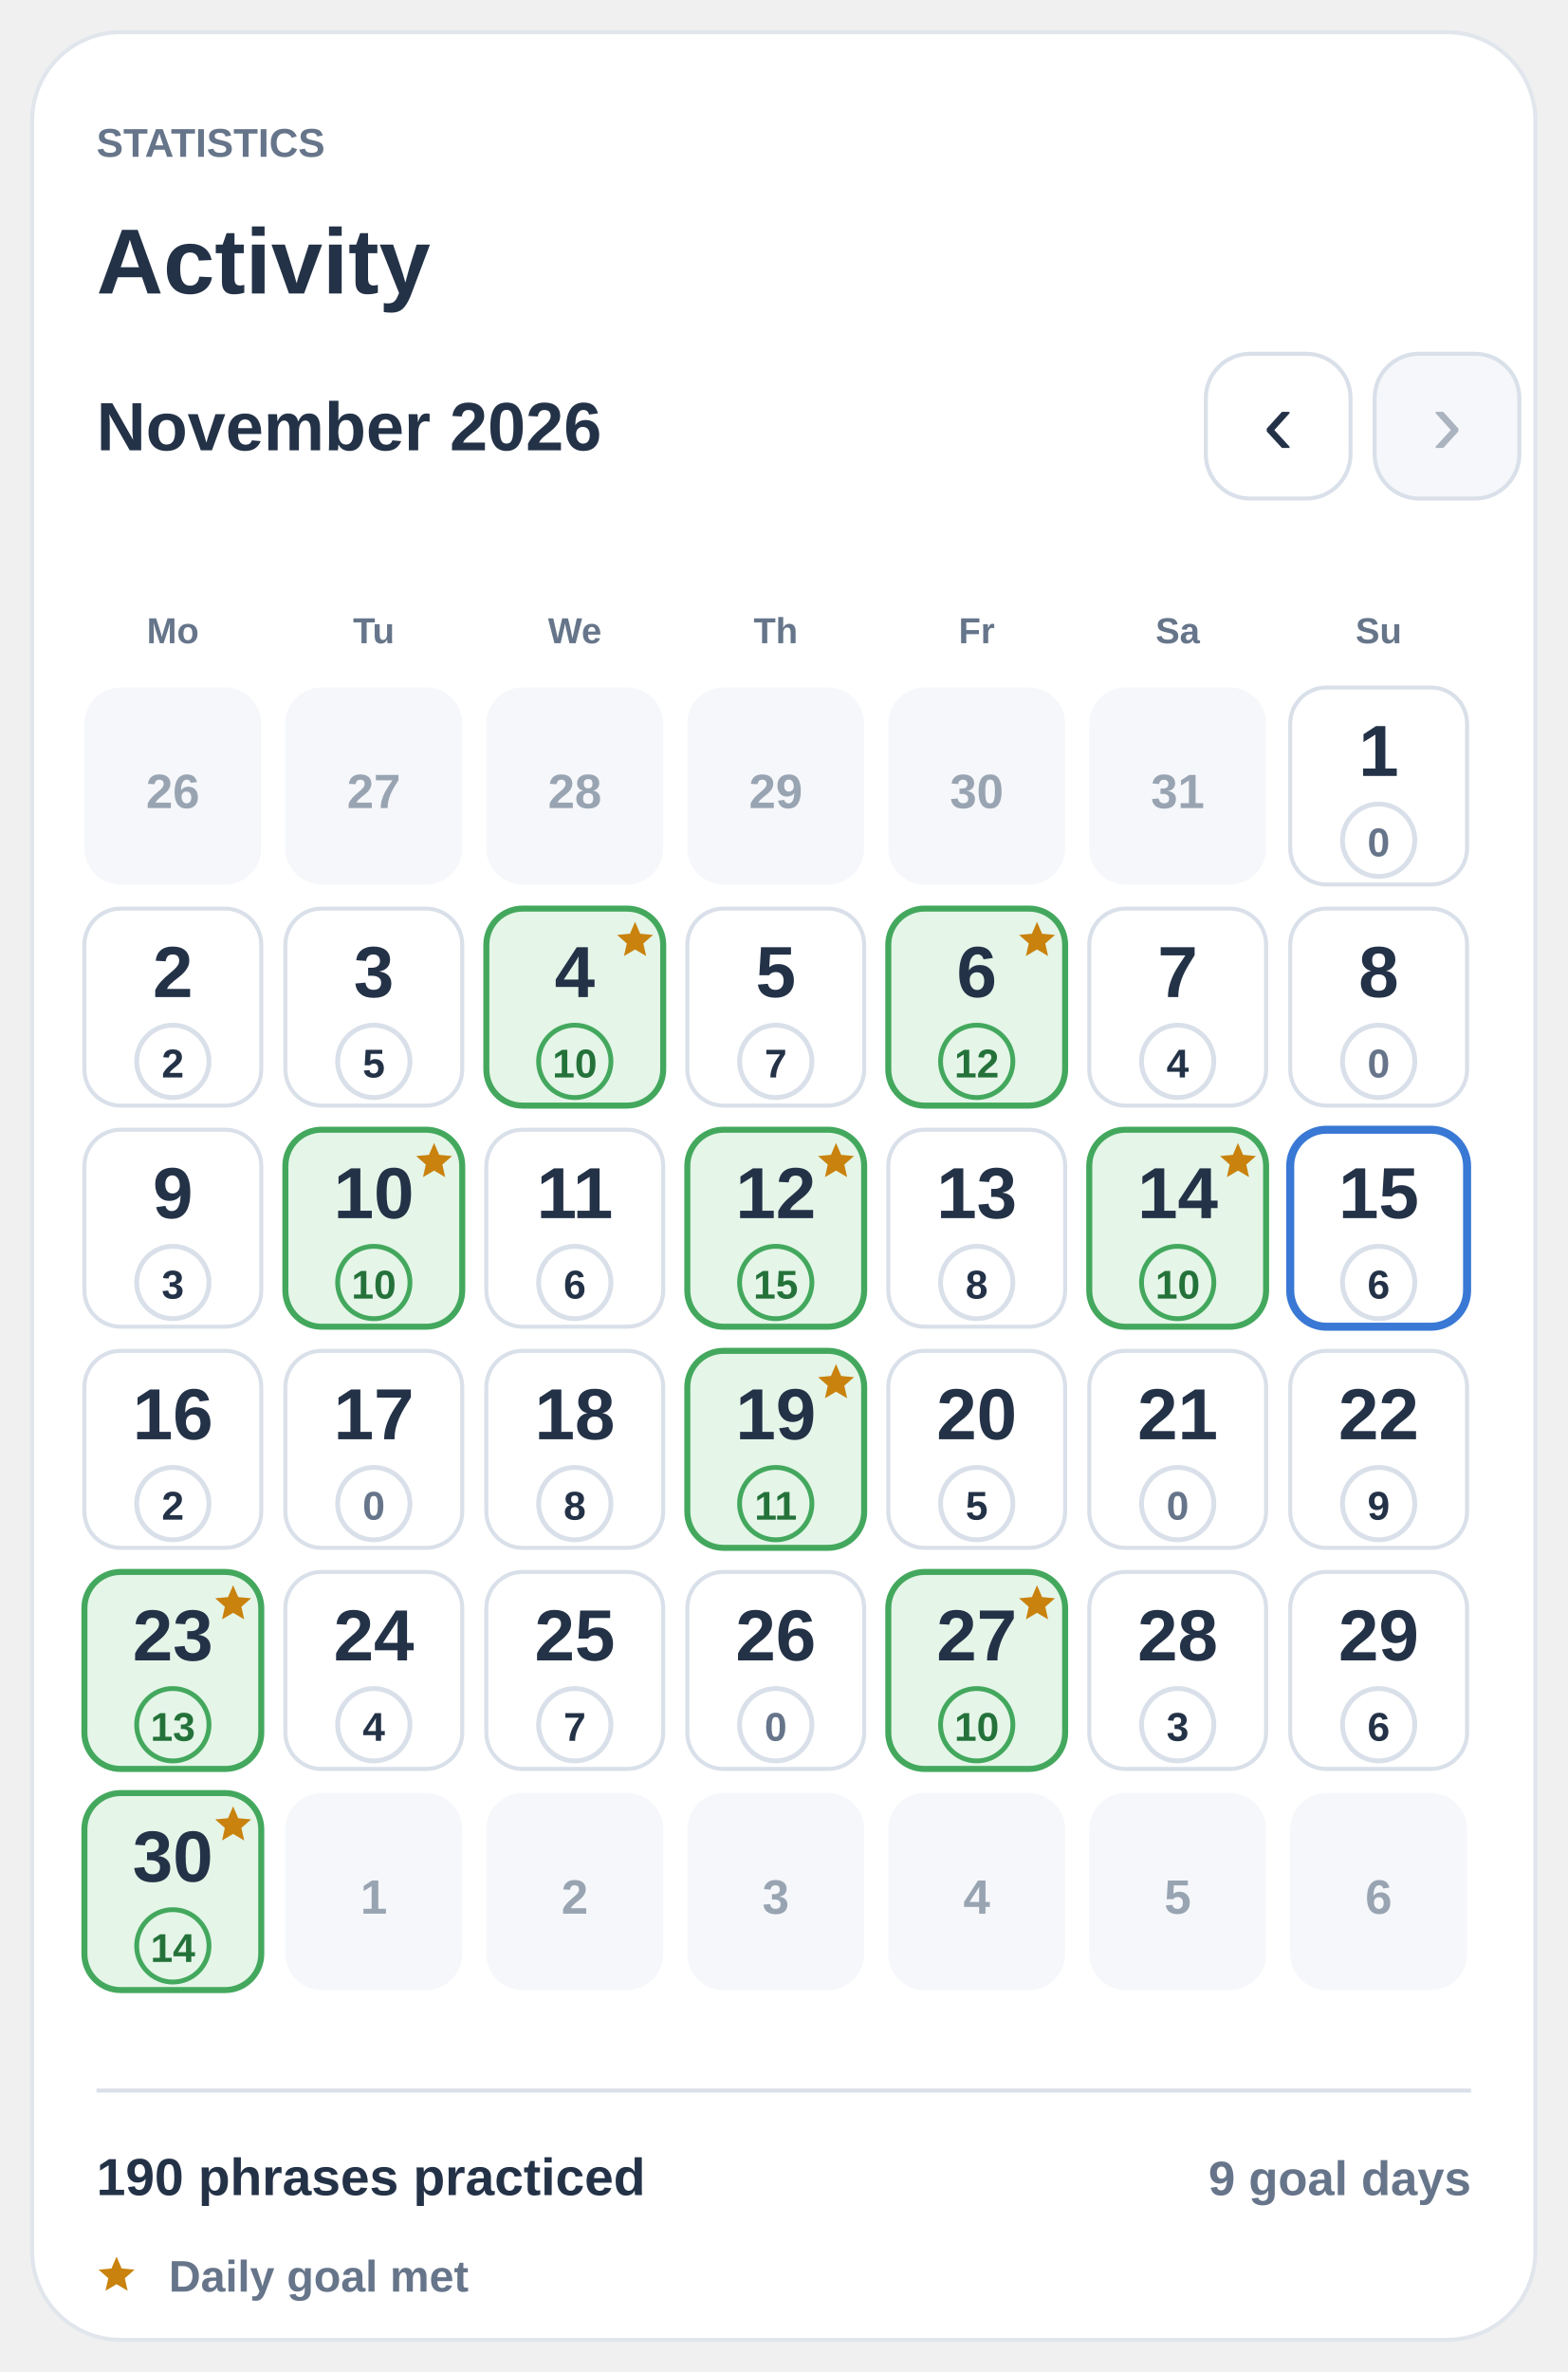
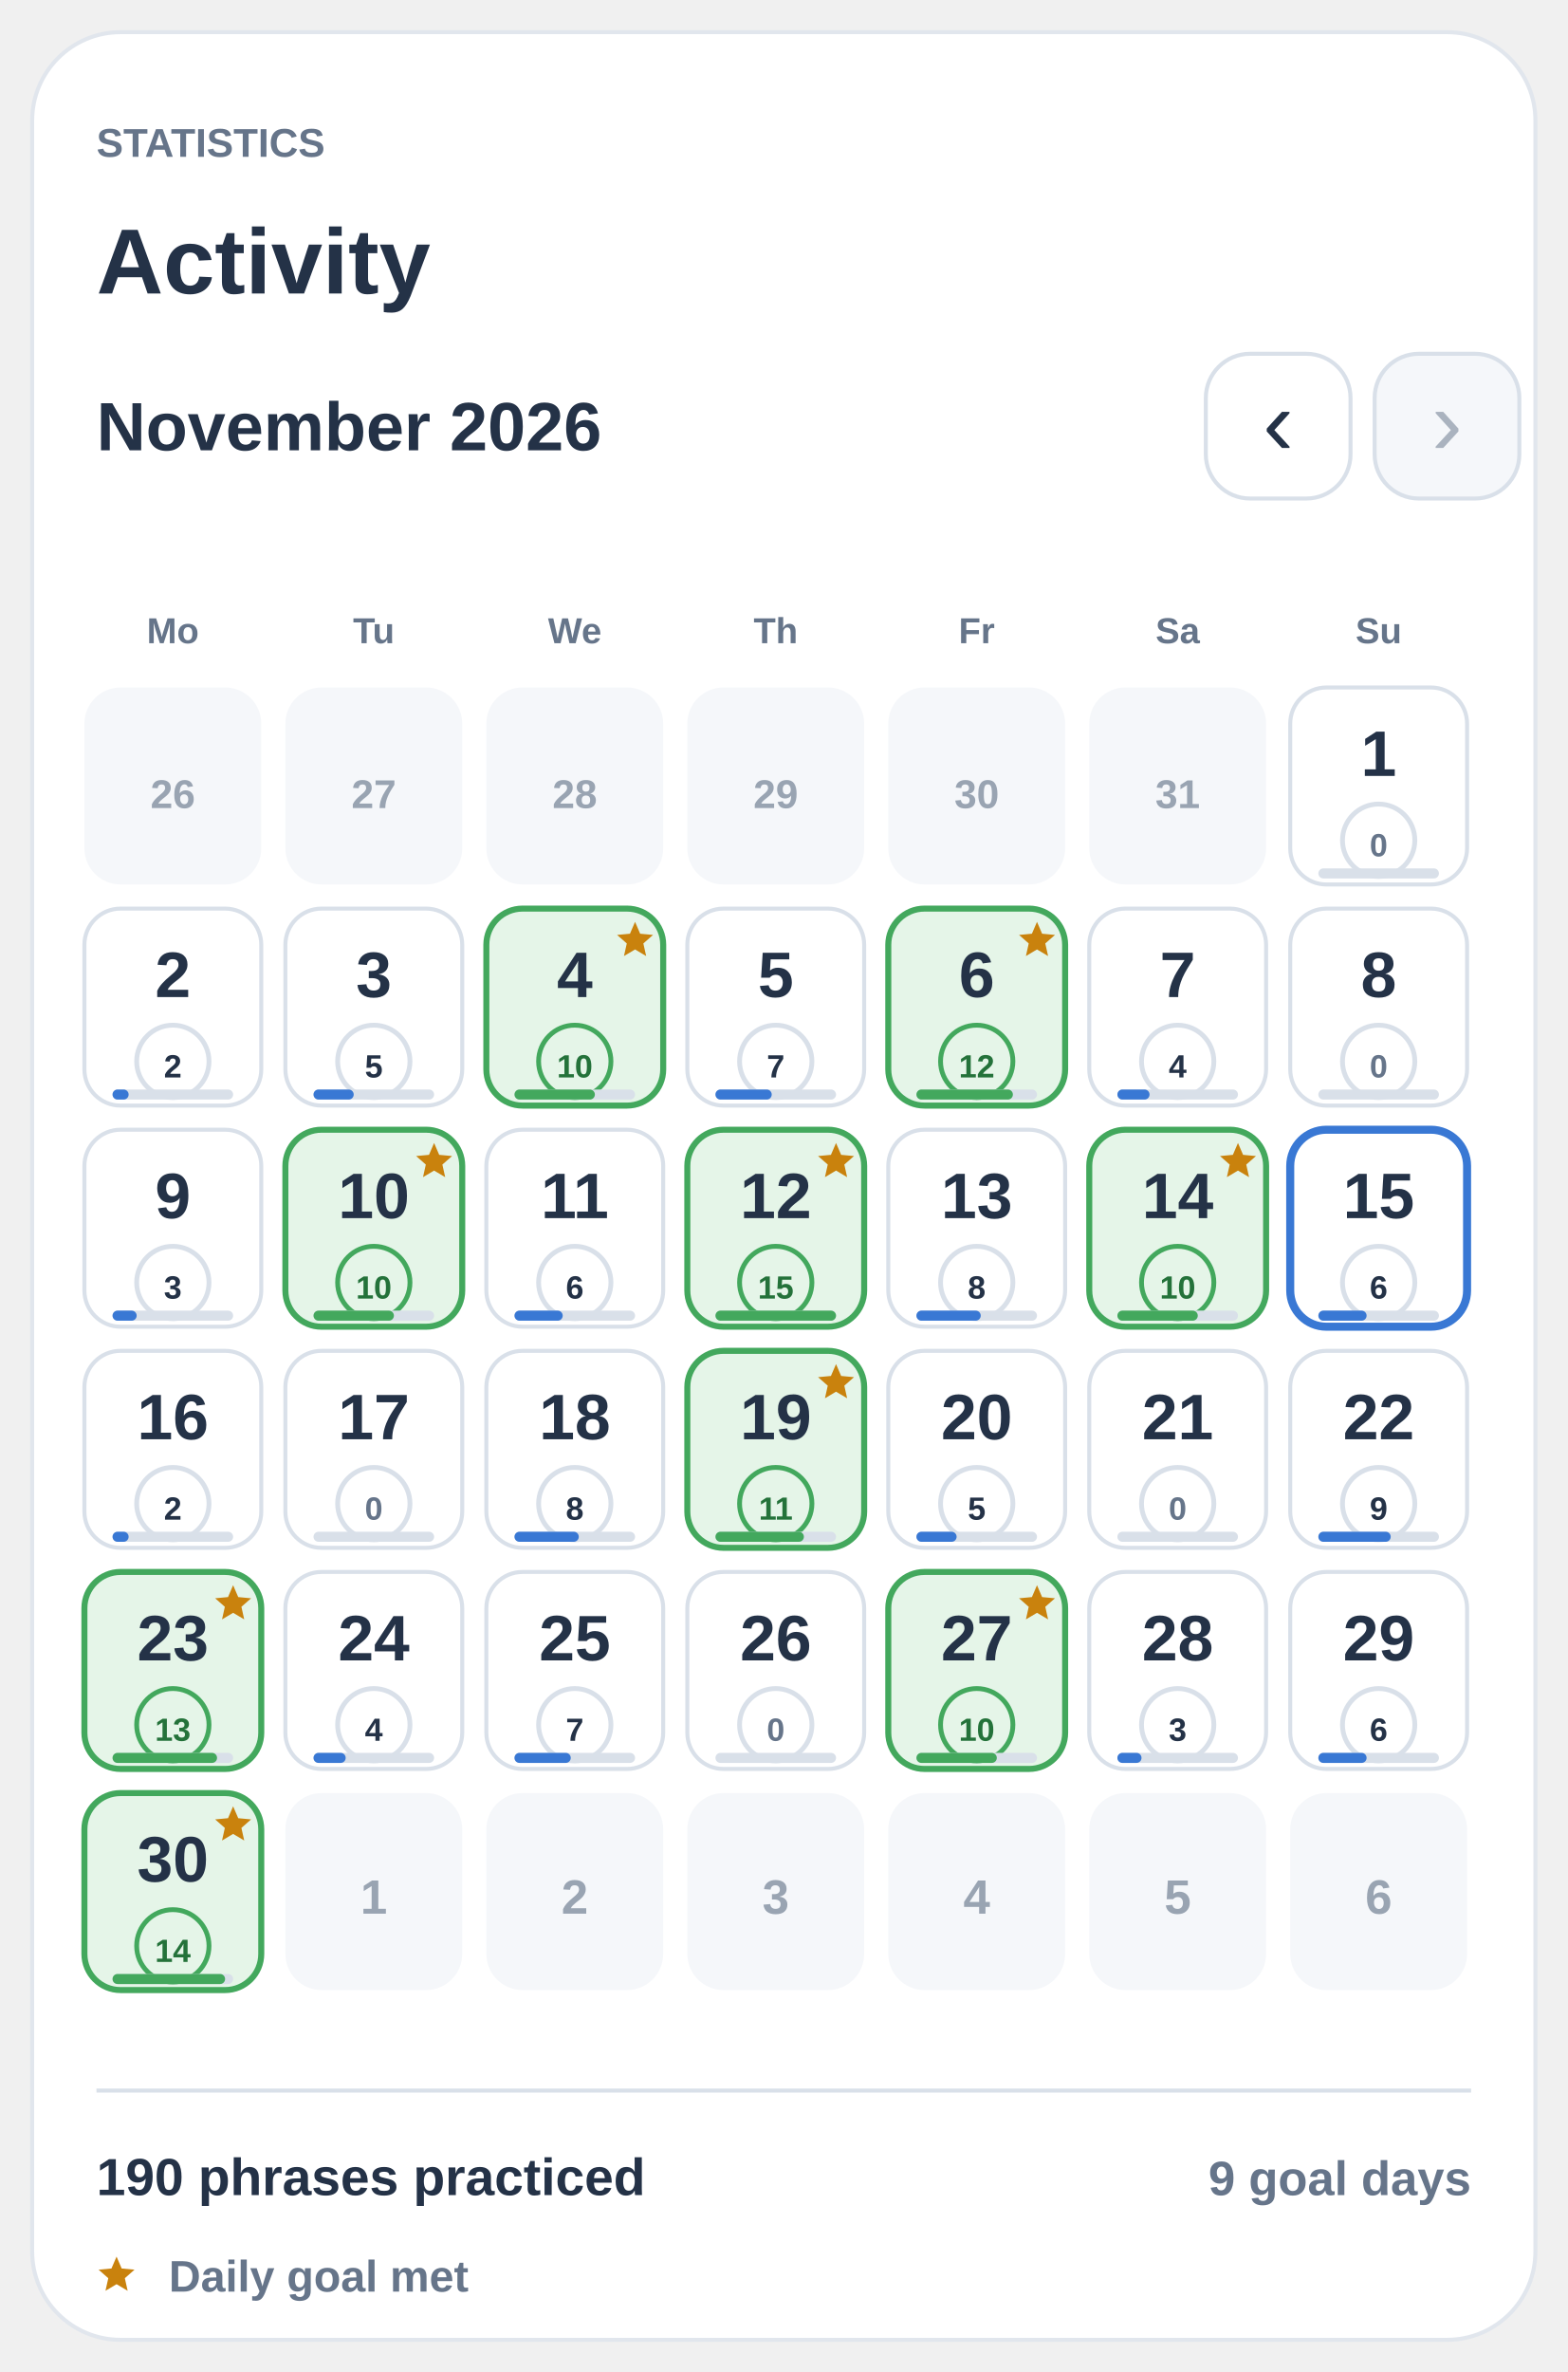
<svg xmlns="http://www.w3.org/2000/svg" viewBox="0 0 390 590" role="img" aria-labelledby="title description">
  <rect x="8" y="8" width="374" height="574" rx="22" fill="#ffffff" stroke="#e1e6ed" />
  <text x="24" y="39" fill="#66758a" font-family="Arial,sans-serif" font-size="10" font-weight="700" text-anchor="start">STATISTICS</text>
  <text x="24" y="73" fill="#243247" font-family="Arial,sans-serif" font-size="23" font-weight="700" text-anchor="start">Activity</text>
  <text x="24" y="112" fill="#243247" font-family="Arial,sans-serif" font-size="17" font-weight="700" text-anchor="start">November 2026</text>
  <g role="group" aria-label="Month navigation">
    <rect x="300" y="88" width="36" height="36" rx="11" fill="#ffffff" stroke="#d9e0e9" />
    <text x="318" y="113" fill="#243247" font-family="Arial,sans-serif" font-size="23" font-weight="400" text-anchor="middle">‹</text>
    <rect x="342" y="88" width="36" height="36" rx="11" fill="#f5f7fa" stroke="#d9e0e9" />
    <text x="360" y="113" fill="#aab3bf" font-family="Arial,sans-serif" font-size="23" font-weight="400" text-anchor="middle">›</text>
  </g>
  <g role="grid" aria-label="November 2026 practice activity">
    <text x="43" y="160" fill="#66758a" font-family="Arial,sans-serif" font-size="9" font-weight="700" text-anchor="middle">Mo</text>
    <text x="93" y="160" fill="#66758a" font-family="Arial,sans-serif" font-size="9" font-weight="700" text-anchor="middle">Tu</text>
    <text x="143" y="160" fill="#66758a" font-family="Arial,sans-serif" font-size="9" font-weight="700" text-anchor="middle">We</text>
    <text x="193" y="160" fill="#66758a" font-family="Arial,sans-serif" font-size="9" font-weight="700" text-anchor="middle">Th</text>
    <text x="243" y="160" fill="#66758a" font-family="Arial,sans-serif" font-size="9" font-weight="700" text-anchor="middle">Fr</text>
    <text x="293" y="160" fill="#66758a" font-family="Arial,sans-serif" font-size="9" font-weight="700" text-anchor="middle">Sa</text>
    <text x="343" y="160" fill="#66758a" font-family="Arial,sans-serif" font-size="9" font-weight="700" text-anchor="middle">Su</text>
    <rect x="21" y="171" width="44" height="49" rx="9" fill="#f5f7fa" />
-     <text x="43" y="201" fill="#99a4b2" font-family="Arial,sans-serif" font-size="12" font-weight="600" text-anchor="middle">26</text>
+     <text x="43" y="201" fill="#99a4b2" font-family="Arial,sans-serif" font-size="10" font-weight="600" text-anchor="middle">26</text>
    <rect x="71" y="171" width="44" height="49" rx="9" fill="#f5f7fa" />
-     <text x="93" y="201" fill="#99a4b2" font-family="Arial,sans-serif" font-size="12" font-weight="600" text-anchor="middle">27</text>
+     <text x="93" y="201" fill="#99a4b2" font-family="Arial,sans-serif" font-size="10" font-weight="600" text-anchor="middle">27</text>
    <rect x="121" y="171" width="44" height="49" rx="9" fill="#f5f7fa" />
-     <text x="143" y="201" fill="#99a4b2" font-family="Arial,sans-serif" font-size="12" font-weight="600" text-anchor="middle">28</text>
+     <text x="143" y="201" fill="#99a4b2" font-family="Arial,sans-serif" font-size="10" font-weight="600" text-anchor="middle">28</text>
    <rect x="171" y="171" width="44" height="49" rx="9" fill="#f5f7fa" />
-     <text x="193" y="201" fill="#99a4b2" font-family="Arial,sans-serif" font-size="12" font-weight="600" text-anchor="middle">29</text>
+     <text x="193" y="201" fill="#99a4b2" font-family="Arial,sans-serif" font-size="10" font-weight="600" text-anchor="middle">29</text>
    <rect x="221" y="171" width="44" height="49" rx="9" fill="#f5f7fa" />
-     <text x="243" y="201" fill="#99a4b2" font-family="Arial,sans-serif" font-size="12" font-weight="600" text-anchor="middle">30</text>
+     <text x="243" y="201" fill="#99a4b2" font-family="Arial,sans-serif" font-size="10" font-weight="600" text-anchor="middle">30</text>
    <rect x="271" y="171" width="44" height="49" rx="9" fill="#f5f7fa" />
-     <text x="293" y="201" fill="#99a4b2" font-family="Arial,sans-serif" font-size="12" font-weight="600" text-anchor="middle">31</text>
+     <text x="293" y="201" fill="#99a4b2" font-family="Arial,sans-serif" font-size="10" font-weight="600" text-anchor="middle">31</text>
    <g role="gridcell" aria-label="November 1: 0 phrases">
      <rect x="321" y="171" width="44" height="49" rx="9" fill="#ffffff" stroke="#d9e0e9" stroke-width="1" />
-       <text x="343" y="193" fill="#243247" font-family="Arial,sans-serif" font-size="18" font-weight="700" text-anchor="middle">1</text>
+       <text x="343" y="193" fill="#243247" font-family="Arial,sans-serif" font-size="16" font-weight="700" text-anchor="middle">1</text>
      <circle cx="343" cy="209" r="9" fill="none" stroke="#d9e0e9" stroke-width="1.2" />
-       <text x="343" y="213" fill="#66758a" font-family="Arial,sans-serif" font-size="10" font-weight="600" text-anchor="middle">0</text>
+       <text x="343" y="213" fill="#66758a" font-family="Arial,sans-serif" font-size="8" font-weight="600" text-anchor="middle">0</text>
+       <rect x="328" y="216" width="30" height="2.5" rx="1.25" fill="#d9e0e9" />
+       <rect x="328" y="216" width="0.0" height="2.5" rx="1.25" fill="#3978d4" />
    </g>
    <g role="gridcell" aria-label="November 2: 2 phrases">
      <rect x="21" y="226" width="44" height="49" rx="9" fill="#ffffff" stroke="#d9e0e9" stroke-width="1" />
-       <text x="43" y="248" fill="#243247" font-family="Arial,sans-serif" font-size="18" font-weight="700" text-anchor="middle">2</text>
+       <text x="43" y="248" fill="#243247" font-family="Arial,sans-serif" font-size="16" font-weight="700" text-anchor="middle">2</text>
      <circle cx="43" cy="264" r="9" fill="none" stroke="#d9e0e9" stroke-width="1.2" />
-       <text x="43" y="268" fill="#243247" font-family="Arial,sans-serif" font-size="10" font-weight="600" text-anchor="middle">2</text>
+       <text x="43" y="268" fill="#243247" font-family="Arial,sans-serif" font-size="8" font-weight="600" text-anchor="middle">2</text>
+       <rect x="28" y="271" width="30" height="2.5" rx="1.25" fill="#d9e0e9" />
+       <rect x="28" y="271" width="4.0" height="2.5" rx="1.25" fill="#3978d4" />
    </g>
    <g role="gridcell" aria-label="November 3: 5 phrases">
      <rect x="71" y="226" width="44" height="49" rx="9" fill="#ffffff" stroke="#d9e0e9" stroke-width="1" />
-       <text x="93" y="248" fill="#243247" font-family="Arial,sans-serif" font-size="18" font-weight="700" text-anchor="middle">3</text>
+       <text x="93" y="248" fill="#243247" font-family="Arial,sans-serif" font-size="16" font-weight="700" text-anchor="middle">3</text>
      <circle cx="93" cy="264" r="9" fill="none" stroke="#d9e0e9" stroke-width="1.2" />
-       <text x="93" y="268" fill="#243247" font-family="Arial,sans-serif" font-size="10" font-weight="600" text-anchor="middle">5</text>
+       <text x="93" y="268" fill="#243247" font-family="Arial,sans-serif" font-size="8" font-weight="600" text-anchor="middle">5</text>
+       <rect x="78" y="271" width="30" height="2.5" rx="1.25" fill="#d9e0e9" />
+       <rect x="78" y="271" width="10.0" height="2.5" rx="1.25" fill="#3978d4" />
    </g>
    <g role="gridcell" aria-label="November 4: 10 phrases, daily goal met">
      <rect x="121" y="226" width="44" height="49" rx="9" fill="#e5f5e8" stroke="#43a85d" stroke-width="1.5" />
-       <text x="143" y="248" fill="#243247" font-family="Arial,sans-serif" font-size="18" font-weight="700" text-anchor="middle">4</text>
+       <text x="143" y="248" fill="#243247" font-family="Arial,sans-serif" font-size="16" font-weight="700" text-anchor="middle">4</text>
      <circle cx="143" cy="264" r="9" fill="none" stroke="#43a85d" stroke-width="1.2" />
-       <text x="143" y="268" fill="#24723a" font-family="Arial,sans-serif" font-size="10" font-weight="600" text-anchor="middle">10</text>
+       <text x="143" y="268" fill="#24723a" font-family="Arial,sans-serif" font-size="8" font-weight="600" text-anchor="middle">10</text>
      <polygon points="158.00,229.30 159.27,232.25 162.47,232.55 160.06,234.67 160.76,237.80 158.00,236.16 155.24,237.80 155.94,234.67 153.53,232.55 156.73,232.25" fill="#c9820d" aria-hidden="true" />
+       <rect x="128" y="271" width="30" height="2.5" rx="1.25" fill="#d9e0e9" />
+       <rect x="128" y="271" width="20.0" height="2.5" rx="1.25" fill="#43a85d" />
    </g>
    <g role="gridcell" aria-label="November 5: 7 phrases">
      <rect x="171" y="226" width="44" height="49" rx="9" fill="#ffffff" stroke="#d9e0e9" stroke-width="1" />
-       <text x="193" y="248" fill="#243247" font-family="Arial,sans-serif" font-size="18" font-weight="700" text-anchor="middle">5</text>
+       <text x="193" y="248" fill="#243247" font-family="Arial,sans-serif" font-size="16" font-weight="700" text-anchor="middle">5</text>
      <circle cx="193" cy="264" r="9" fill="none" stroke="#d9e0e9" stroke-width="1.2" />
-       <text x="193" y="268" fill="#243247" font-family="Arial,sans-serif" font-size="10" font-weight="600" text-anchor="middle">7</text>
+       <text x="193" y="268" fill="#243247" font-family="Arial,sans-serif" font-size="8" font-weight="600" text-anchor="middle">7</text>
+       <rect x="178" y="271" width="30" height="2.5" rx="1.25" fill="#d9e0e9" />
+       <rect x="178" y="271" width="14.0" height="2.5" rx="1.25" fill="#3978d4" />
    </g>
    <g role="gridcell" aria-label="November 6: 12 phrases, daily goal met">
      <rect x="221" y="226" width="44" height="49" rx="9" fill="#e5f5e8" stroke="#43a85d" stroke-width="1.5" />
-       <text x="243" y="248" fill="#243247" font-family="Arial,sans-serif" font-size="18" font-weight="700" text-anchor="middle">6</text>
+       <text x="243" y="248" fill="#243247" font-family="Arial,sans-serif" font-size="16" font-weight="700" text-anchor="middle">6</text>
      <circle cx="243" cy="264" r="9" fill="none" stroke="#43a85d" stroke-width="1.2" />
-       <text x="243" y="268" fill="#24723a" font-family="Arial,sans-serif" font-size="10" font-weight="600" text-anchor="middle">12</text>
+       <text x="243" y="268" fill="#24723a" font-family="Arial,sans-serif" font-size="8" font-weight="600" text-anchor="middle">12</text>
      <polygon points="258.00,229.30 259.27,232.25 262.47,232.55 260.06,234.67 260.76,237.80 258.00,236.16 255.24,237.80 255.94,234.67 253.53,232.55 256.73,232.25" fill="#c9820d" aria-hidden="true" />
+       <rect x="228" y="271" width="30" height="2.5" rx="1.25" fill="#d9e0e9" />
+       <rect x="228" y="271" width="24.0" height="2.5" rx="1.25" fill="#43a85d" />
    </g>
    <g role="gridcell" aria-label="November 7: 4 phrases">
      <rect x="271" y="226" width="44" height="49" rx="9" fill="#ffffff" stroke="#d9e0e9" stroke-width="1" />
-       <text x="293" y="248" fill="#243247" font-family="Arial,sans-serif" font-size="18" font-weight="700" text-anchor="middle">7</text>
+       <text x="293" y="248" fill="#243247" font-family="Arial,sans-serif" font-size="16" font-weight="700" text-anchor="middle">7</text>
      <circle cx="293" cy="264" r="9" fill="none" stroke="#d9e0e9" stroke-width="1.2" />
-       <text x="293" y="268" fill="#243247" font-family="Arial,sans-serif" font-size="10" font-weight="600" text-anchor="middle">4</text>
+       <text x="293" y="268" fill="#243247" font-family="Arial,sans-serif" font-size="8" font-weight="600" text-anchor="middle">4</text>
+       <rect x="278" y="271" width="30" height="2.5" rx="1.25" fill="#d9e0e9" />
+       <rect x="278" y="271" width="8.0" height="2.5" rx="1.25" fill="#3978d4" />
    </g>
    <g role="gridcell" aria-label="November 8: 0 phrases">
      <rect x="321" y="226" width="44" height="49" rx="9" fill="#ffffff" stroke="#d9e0e9" stroke-width="1" />
-       <text x="343" y="248" fill="#243247" font-family="Arial,sans-serif" font-size="18" font-weight="700" text-anchor="middle">8</text>
+       <text x="343" y="248" fill="#243247" font-family="Arial,sans-serif" font-size="16" font-weight="700" text-anchor="middle">8</text>
      <circle cx="343" cy="264" r="9" fill="none" stroke="#d9e0e9" stroke-width="1.2" />
-       <text x="343" y="268" fill="#66758a" font-family="Arial,sans-serif" font-size="10" font-weight="600" text-anchor="middle">0</text>
+       <text x="343" y="268" fill="#66758a" font-family="Arial,sans-serif" font-size="8" font-weight="600" text-anchor="middle">0</text>
+       <rect x="328" y="271" width="30" height="2.5" rx="1.25" fill="#d9e0e9" />
+       <rect x="328" y="271" width="0.0" height="2.5" rx="1.25" fill="#3978d4" />
    </g>
    <g role="gridcell" aria-label="November 9: 3 phrases">
      <rect x="21" y="281" width="44" height="49" rx="9" fill="#ffffff" stroke="#d9e0e9" stroke-width="1" />
-       <text x="43" y="303" fill="#243247" font-family="Arial,sans-serif" font-size="18" font-weight="700" text-anchor="middle">9</text>
+       <text x="43" y="303" fill="#243247" font-family="Arial,sans-serif" font-size="16" font-weight="700" text-anchor="middle">9</text>
      <circle cx="43" cy="319" r="9" fill="none" stroke="#d9e0e9" stroke-width="1.2" />
-       <text x="43" y="323" fill="#243247" font-family="Arial,sans-serif" font-size="10" font-weight="600" text-anchor="middle">3</text>
+       <text x="43" y="323" fill="#243247" font-family="Arial,sans-serif" font-size="8" font-weight="600" text-anchor="middle">3</text>
+       <rect x="28" y="326" width="30" height="2.5" rx="1.25" fill="#d9e0e9" />
+       <rect x="28" y="326" width="6.0" height="2.5" rx="1.25" fill="#3978d4" />
    </g>
    <g role="gridcell" aria-label="November 10: 10 phrases, daily goal met">
      <rect x="71" y="281" width="44" height="49" rx="9" fill="#e5f5e8" stroke="#43a85d" stroke-width="1.5" />
-       <text x="93" y="303" fill="#243247" font-family="Arial,sans-serif" font-size="18" font-weight="700" text-anchor="middle">10</text>
+       <text x="93" y="303" fill="#243247" font-family="Arial,sans-serif" font-size="16" font-weight="700" text-anchor="middle">10</text>
      <circle cx="93" cy="319" r="9" fill="none" stroke="#43a85d" stroke-width="1.2" />
-       <text x="93" y="323" fill="#24723a" font-family="Arial,sans-serif" font-size="10" font-weight="600" text-anchor="middle">10</text>
+       <text x="93" y="323" fill="#24723a" font-family="Arial,sans-serif" font-size="8" font-weight="600" text-anchor="middle">10</text>
      <polygon points="108.00,284.30 109.27,287.25 112.47,287.55 110.06,289.67 110.76,292.80 108.00,291.16 105.24,292.80 105.94,289.67 103.53,287.55 106.73,287.25" fill="#c9820d" aria-hidden="true" />
+       <rect x="78" y="326" width="30" height="2.5" rx="1.25" fill="#d9e0e9" />
+       <rect x="78" y="326" width="20.0" height="2.5" rx="1.25" fill="#43a85d" />
    </g>
    <g role="gridcell" aria-label="November 11: 6 phrases">
      <rect x="121" y="281" width="44" height="49" rx="9" fill="#ffffff" stroke="#d9e0e9" stroke-width="1" />
-       <text x="143" y="303" fill="#243247" font-family="Arial,sans-serif" font-size="18" font-weight="700" text-anchor="middle">11</text>
+       <text x="143" y="303" fill="#243247" font-family="Arial,sans-serif" font-size="16" font-weight="700" text-anchor="middle">11</text>
      <circle cx="143" cy="319" r="9" fill="none" stroke="#d9e0e9" stroke-width="1.2" />
-       <text x="143" y="323" fill="#243247" font-family="Arial,sans-serif" font-size="10" font-weight="600" text-anchor="middle">6</text>
+       <text x="143" y="323" fill="#243247" font-family="Arial,sans-serif" font-size="8" font-weight="600" text-anchor="middle">6</text>
+       <rect x="128" y="326" width="30" height="2.5" rx="1.25" fill="#d9e0e9" />
+       <rect x="128" y="326" width="12.0" height="2.5" rx="1.25" fill="#3978d4" />
    </g>
    <g role="gridcell" aria-label="November 12: 15 phrases, daily goal met">
      <rect x="171" y="281" width="44" height="49" rx="9" fill="#e5f5e8" stroke="#43a85d" stroke-width="1.5" />
-       <text x="193" y="303" fill="#243247" font-family="Arial,sans-serif" font-size="18" font-weight="700" text-anchor="middle">12</text>
+       <text x="193" y="303" fill="#243247" font-family="Arial,sans-serif" font-size="16" font-weight="700" text-anchor="middle">12</text>
      <circle cx="193" cy="319" r="9" fill="none" stroke="#43a85d" stroke-width="1.2" />
-       <text x="193" y="323" fill="#24723a" font-family="Arial,sans-serif" font-size="10" font-weight="600" text-anchor="middle">15</text>
+       <text x="193" y="323" fill="#24723a" font-family="Arial,sans-serif" font-size="8" font-weight="600" text-anchor="middle">15</text>
      <polygon points="208.00,284.30 209.27,287.25 212.47,287.55 210.06,289.67 210.76,292.80 208.00,291.16 205.24,292.80 205.94,289.67 203.53,287.55 206.73,287.25" fill="#c9820d" aria-hidden="true" />
+       <rect x="178" y="326" width="30" height="2.5" rx="1.25" fill="#d9e0e9" />
+       <rect x="178" y="326" width="30.0" height="2.5" rx="1.25" fill="#43a85d" />
    </g>
    <g role="gridcell" aria-label="November 13: 8 phrases">
      <rect x="221" y="281" width="44" height="49" rx="9" fill="#ffffff" stroke="#d9e0e9" stroke-width="1" />
-       <text x="243" y="303" fill="#243247" font-family="Arial,sans-serif" font-size="18" font-weight="700" text-anchor="middle">13</text>
+       <text x="243" y="303" fill="#243247" font-family="Arial,sans-serif" font-size="16" font-weight="700" text-anchor="middle">13</text>
      <circle cx="243" cy="319" r="9" fill="none" stroke="#d9e0e9" stroke-width="1.2" />
-       <text x="243" y="323" fill="#243247" font-family="Arial,sans-serif" font-size="10" font-weight="600" text-anchor="middle">8</text>
+       <text x="243" y="323" fill="#243247" font-family="Arial,sans-serif" font-size="8" font-weight="600" text-anchor="middle">8</text>
+       <rect x="228" y="326" width="30" height="2.5" rx="1.25" fill="#d9e0e9" />
+       <rect x="228" y="326" width="16.0" height="2.5" rx="1.25" fill="#3978d4" />
    </g>
    <g role="gridcell" aria-label="November 14: 10 phrases, daily goal met">
      <rect x="271" y="281" width="44" height="49" rx="9" fill="#e5f5e8" stroke="#43a85d" stroke-width="1.5" />
-       <text x="293" y="303" fill="#243247" font-family="Arial,sans-serif" font-size="18" font-weight="700" text-anchor="middle">14</text>
+       <text x="293" y="303" fill="#243247" font-family="Arial,sans-serif" font-size="16" font-weight="700" text-anchor="middle">14</text>
      <circle cx="293" cy="319" r="9" fill="none" stroke="#43a85d" stroke-width="1.2" />
-       <text x="293" y="323" fill="#24723a" font-family="Arial,sans-serif" font-size="10" font-weight="600" text-anchor="middle">10</text>
+       <text x="293" y="323" fill="#24723a" font-family="Arial,sans-serif" font-size="8" font-weight="600" text-anchor="middle">10</text>
      <polygon points="308.00,284.30 309.27,287.25 312.47,287.55 310.06,289.67 310.76,292.80 308.00,291.16 305.24,292.80 305.94,289.67 303.53,287.55 306.73,287.25" fill="#c9820d" aria-hidden="true" />
+       <rect x="278" y="326" width="30" height="2.5" rx="1.25" fill="#d9e0e9" />
+       <rect x="278" y="326" width="20.0" height="2.5" rx="1.25" fill="#43a85d" />
    </g>
    <g role="gridcell" aria-label="November 15: 6 phrases, today">
      <rect x="321" y="281" width="44" height="49" rx="9" fill="#ffffff" stroke="#3978d4" stroke-width="2" />
-       <text x="343" y="303" fill="#243247" font-family="Arial,sans-serif" font-size="18" font-weight="700" text-anchor="middle">15</text>
+       <text x="343" y="303" fill="#243247" font-family="Arial,sans-serif" font-size="16" font-weight="700" text-anchor="middle">15</text>
      <circle cx="343" cy="319" r="9" fill="none" stroke="#d9e0e9" stroke-width="1.2" />
-       <text x="343" y="323" fill="#243247" font-family="Arial,sans-serif" font-size="10" font-weight="600" text-anchor="middle">6</text>
+       <text x="343" y="323" fill="#243247" font-family="Arial,sans-serif" font-size="8" font-weight="600" text-anchor="middle">6</text>
+       <rect x="328" y="326" width="30" height="2.5" rx="1.25" fill="#d9e0e9" />
+       <rect x="328" y="326" width="12.0" height="2.5" rx="1.25" fill="#3978d4" />
    </g>
    <g role="gridcell" aria-label="November 16: 2 phrases">
      <rect x="21" y="336" width="44" height="49" rx="9" fill="#ffffff" stroke="#d9e0e9" stroke-width="1" />
-       <text x="43" y="358" fill="#243247" font-family="Arial,sans-serif" font-size="18" font-weight="700" text-anchor="middle">16</text>
+       <text x="43" y="358" fill="#243247" font-family="Arial,sans-serif" font-size="16" font-weight="700" text-anchor="middle">16</text>
      <circle cx="43" cy="374" r="9" fill="none" stroke="#d9e0e9" stroke-width="1.2" />
-       <text x="43" y="378" fill="#243247" font-family="Arial,sans-serif" font-size="10" font-weight="600" text-anchor="middle">2</text>
+       <text x="43" y="378" fill="#243247" font-family="Arial,sans-serif" font-size="8" font-weight="600" text-anchor="middle">2</text>
+       <rect x="28" y="381" width="30" height="2.5" rx="1.25" fill="#d9e0e9" />
+       <rect x="28" y="381" width="4.0" height="2.5" rx="1.25" fill="#3978d4" />
    </g>
    <g role="gridcell" aria-label="November 17: 0 phrases">
      <rect x="71" y="336" width="44" height="49" rx="9" fill="#ffffff" stroke="#d9e0e9" stroke-width="1" />
-       <text x="93" y="358" fill="#243247" font-family="Arial,sans-serif" font-size="18" font-weight="700" text-anchor="middle">17</text>
+       <text x="93" y="358" fill="#243247" font-family="Arial,sans-serif" font-size="16" font-weight="700" text-anchor="middle">17</text>
      <circle cx="93" cy="374" r="9" fill="none" stroke="#d9e0e9" stroke-width="1.2" />
-       <text x="93" y="378" fill="#66758a" font-family="Arial,sans-serif" font-size="10" font-weight="600" text-anchor="middle">0</text>
+       <text x="93" y="378" fill="#66758a" font-family="Arial,sans-serif" font-size="8" font-weight="600" text-anchor="middle">0</text>
+       <rect x="78" y="381" width="30" height="2.5" rx="1.25" fill="#d9e0e9" />
+       <rect x="78" y="381" width="0.0" height="2.5" rx="1.25" fill="#3978d4" />
    </g>
    <g role="gridcell" aria-label="November 18: 8 phrases">
      <rect x="121" y="336" width="44" height="49" rx="9" fill="#ffffff" stroke="#d9e0e9" stroke-width="1" />
-       <text x="143" y="358" fill="#243247" font-family="Arial,sans-serif" font-size="18" font-weight="700" text-anchor="middle">18</text>
+       <text x="143" y="358" fill="#243247" font-family="Arial,sans-serif" font-size="16" font-weight="700" text-anchor="middle">18</text>
      <circle cx="143" cy="374" r="9" fill="none" stroke="#d9e0e9" stroke-width="1.2" />
-       <text x="143" y="378" fill="#243247" font-family="Arial,sans-serif" font-size="10" font-weight="600" text-anchor="middle">8</text>
+       <text x="143" y="378" fill="#243247" font-family="Arial,sans-serif" font-size="8" font-weight="600" text-anchor="middle">8</text>
+       <rect x="128" y="381" width="30" height="2.5" rx="1.25" fill="#d9e0e9" />
+       <rect x="128" y="381" width="16.0" height="2.5" rx="1.25" fill="#3978d4" />
    </g>
    <g role="gridcell" aria-label="November 19: 11 phrases, daily goal met">
      <rect x="171" y="336" width="44" height="49" rx="9" fill="#e5f5e8" stroke="#43a85d" stroke-width="1.5" />
-       <text x="193" y="358" fill="#243247" font-family="Arial,sans-serif" font-size="18" font-weight="700" text-anchor="middle">19</text>
+       <text x="193" y="358" fill="#243247" font-family="Arial,sans-serif" font-size="16" font-weight="700" text-anchor="middle">19</text>
      <circle cx="193" cy="374" r="9" fill="none" stroke="#43a85d" stroke-width="1.2" />
-       <text x="193" y="378" fill="#24723a" font-family="Arial,sans-serif" font-size="10" font-weight="600" text-anchor="middle">11</text>
+       <text x="193" y="378" fill="#24723a" font-family="Arial,sans-serif" font-size="8" font-weight="600" text-anchor="middle">11</text>
      <polygon points="208.00,339.30 209.27,342.25 212.47,342.55 210.06,344.67 210.76,347.80 208.00,346.16 205.24,347.80 205.94,344.67 203.53,342.55 206.73,342.25" fill="#c9820d" aria-hidden="true" />
+       <rect x="178" y="381" width="30" height="2.5" rx="1.25" fill="#d9e0e9" />
+       <rect x="178" y="381" width="22.0" height="2.5" rx="1.25" fill="#43a85d" />
    </g>
    <g role="gridcell" aria-label="November 20: 5 phrases">
      <rect x="221" y="336" width="44" height="49" rx="9" fill="#ffffff" stroke="#d9e0e9" stroke-width="1" />
-       <text x="243" y="358" fill="#243247" font-family="Arial,sans-serif" font-size="18" font-weight="700" text-anchor="middle">20</text>
+       <text x="243" y="358" fill="#243247" font-family="Arial,sans-serif" font-size="16" font-weight="700" text-anchor="middle">20</text>
      <circle cx="243" cy="374" r="9" fill="none" stroke="#d9e0e9" stroke-width="1.2" />
-       <text x="243" y="378" fill="#243247" font-family="Arial,sans-serif" font-size="10" font-weight="600" text-anchor="middle">5</text>
+       <text x="243" y="378" fill="#243247" font-family="Arial,sans-serif" font-size="8" font-weight="600" text-anchor="middle">5</text>
+       <rect x="228" y="381" width="30" height="2.5" rx="1.25" fill="#d9e0e9" />
+       <rect x="228" y="381" width="10.0" height="2.5" rx="1.25" fill="#3978d4" />
    </g>
    <g role="gridcell" aria-label="November 21: 0 phrases">
      <rect x="271" y="336" width="44" height="49" rx="9" fill="#ffffff" stroke="#d9e0e9" stroke-width="1" />
-       <text x="293" y="358" fill="#243247" font-family="Arial,sans-serif" font-size="18" font-weight="700" text-anchor="middle">21</text>
+       <text x="293" y="358" fill="#243247" font-family="Arial,sans-serif" font-size="16" font-weight="700" text-anchor="middle">21</text>
      <circle cx="293" cy="374" r="9" fill="none" stroke="#d9e0e9" stroke-width="1.2" />
-       <text x="293" y="378" fill="#66758a" font-family="Arial,sans-serif" font-size="10" font-weight="600" text-anchor="middle">0</text>
+       <text x="293" y="378" fill="#66758a" font-family="Arial,sans-serif" font-size="8" font-weight="600" text-anchor="middle">0</text>
+       <rect x="278" y="381" width="30" height="2.5" rx="1.25" fill="#d9e0e9" />
+       <rect x="278" y="381" width="0.0" height="2.5" rx="1.25" fill="#3978d4" />
    </g>
    <g role="gridcell" aria-label="November 22: 9 phrases">
      <rect x="321" y="336" width="44" height="49" rx="9" fill="#ffffff" stroke="#d9e0e9" stroke-width="1" />
-       <text x="343" y="358" fill="#243247" font-family="Arial,sans-serif" font-size="18" font-weight="700" text-anchor="middle">22</text>
+       <text x="343" y="358" fill="#243247" font-family="Arial,sans-serif" font-size="16" font-weight="700" text-anchor="middle">22</text>
      <circle cx="343" cy="374" r="9" fill="none" stroke="#d9e0e9" stroke-width="1.2" />
-       <text x="343" y="378" fill="#243247" font-family="Arial,sans-serif" font-size="10" font-weight="600" text-anchor="middle">9</text>
+       <text x="343" y="378" fill="#243247" font-family="Arial,sans-serif" font-size="8" font-weight="600" text-anchor="middle">9</text>
+       <rect x="328" y="381" width="30" height="2.5" rx="1.25" fill="#d9e0e9" />
+       <rect x="328" y="381" width="18.0" height="2.5" rx="1.25" fill="#3978d4" />
    </g>
    <g role="gridcell" aria-label="November 23: 13 phrases, daily goal met">
      <rect x="21" y="391" width="44" height="49" rx="9" fill="#e5f5e8" stroke="#43a85d" stroke-width="1.5" />
-       <text x="43" y="413" fill="#243247" font-family="Arial,sans-serif" font-size="18" font-weight="700" text-anchor="middle">23</text>
+       <text x="43" y="413" fill="#243247" font-family="Arial,sans-serif" font-size="16" font-weight="700" text-anchor="middle">23</text>
      <circle cx="43" cy="429" r="9" fill="none" stroke="#43a85d" stroke-width="1.2" />
-       <text x="43" y="433" fill="#24723a" font-family="Arial,sans-serif" font-size="10" font-weight="600" text-anchor="middle">13</text>
+       <text x="43" y="433" fill="#24723a" font-family="Arial,sans-serif" font-size="8" font-weight="600" text-anchor="middle">13</text>
      <polygon points="58.00,394.30 59.27,397.25 62.47,397.55 60.06,399.67 60.76,402.80 58.00,401.16 55.24,402.80 55.94,399.67 53.53,397.55 56.73,397.25" fill="#c9820d" aria-hidden="true" />
+       <rect x="28" y="436" width="30" height="2.5" rx="1.25" fill="#d9e0e9" />
+       <rect x="28" y="436" width="26.0" height="2.5" rx="1.25" fill="#43a85d" />
    </g>
    <g role="gridcell" aria-label="November 24: 4 phrases">
      <rect x="71" y="391" width="44" height="49" rx="9" fill="#ffffff" stroke="#d9e0e9" stroke-width="1" />
-       <text x="93" y="413" fill="#243247" font-family="Arial,sans-serif" font-size="18" font-weight="700" text-anchor="middle">24</text>
+       <text x="93" y="413" fill="#243247" font-family="Arial,sans-serif" font-size="16" font-weight="700" text-anchor="middle">24</text>
      <circle cx="93" cy="429" r="9" fill="none" stroke="#d9e0e9" stroke-width="1.2" />
-       <text x="93" y="433" fill="#243247" font-family="Arial,sans-serif" font-size="10" font-weight="600" text-anchor="middle">4</text>
+       <text x="93" y="433" fill="#243247" font-family="Arial,sans-serif" font-size="8" font-weight="600" text-anchor="middle">4</text>
+       <rect x="78" y="436" width="30" height="2.5" rx="1.25" fill="#d9e0e9" />
+       <rect x="78" y="436" width="8.0" height="2.5" rx="1.25" fill="#3978d4" />
    </g>
    <g role="gridcell" aria-label="November 25: 7 phrases">
      <rect x="121" y="391" width="44" height="49" rx="9" fill="#ffffff" stroke="#d9e0e9" stroke-width="1" />
-       <text x="143" y="413" fill="#243247" font-family="Arial,sans-serif" font-size="18" font-weight="700" text-anchor="middle">25</text>
+       <text x="143" y="413" fill="#243247" font-family="Arial,sans-serif" font-size="16" font-weight="700" text-anchor="middle">25</text>
      <circle cx="143" cy="429" r="9" fill="none" stroke="#d9e0e9" stroke-width="1.2" />
-       <text x="143" y="433" fill="#243247" font-family="Arial,sans-serif" font-size="10" font-weight="600" text-anchor="middle">7</text>
+       <text x="143" y="433" fill="#243247" font-family="Arial,sans-serif" font-size="8" font-weight="600" text-anchor="middle">7</text>
+       <rect x="128" y="436" width="30" height="2.5" rx="1.25" fill="#d9e0e9" />
+       <rect x="128" y="436" width="14.0" height="2.5" rx="1.25" fill="#3978d4" />
    </g>
    <g role="gridcell" aria-label="November 26: 0 phrases">
      <rect x="171" y="391" width="44" height="49" rx="9" fill="#ffffff" stroke="#d9e0e9" stroke-width="1" />
-       <text x="193" y="413" fill="#243247" font-family="Arial,sans-serif" font-size="18" font-weight="700" text-anchor="middle">26</text>
+       <text x="193" y="413" fill="#243247" font-family="Arial,sans-serif" font-size="16" font-weight="700" text-anchor="middle">26</text>
      <circle cx="193" cy="429" r="9" fill="none" stroke="#d9e0e9" stroke-width="1.2" />
-       <text x="193" y="433" fill="#66758a" font-family="Arial,sans-serif" font-size="10" font-weight="600" text-anchor="middle">0</text>
+       <text x="193" y="433" fill="#66758a" font-family="Arial,sans-serif" font-size="8" font-weight="600" text-anchor="middle">0</text>
+       <rect x="178" y="436" width="30" height="2.5" rx="1.25" fill="#d9e0e9" />
+       <rect x="178" y="436" width="0.0" height="2.5" rx="1.25" fill="#3978d4" />
    </g>
    <g role="gridcell" aria-label="November 27: 10 phrases, daily goal met">
      <rect x="221" y="391" width="44" height="49" rx="9" fill="#e5f5e8" stroke="#43a85d" stroke-width="1.5" />
-       <text x="243" y="413" fill="#243247" font-family="Arial,sans-serif" font-size="18" font-weight="700" text-anchor="middle">27</text>
+       <text x="243" y="413" fill="#243247" font-family="Arial,sans-serif" font-size="16" font-weight="700" text-anchor="middle">27</text>
      <circle cx="243" cy="429" r="9" fill="none" stroke="#43a85d" stroke-width="1.2" />
-       <text x="243" y="433" fill="#24723a" font-family="Arial,sans-serif" font-size="10" font-weight="600" text-anchor="middle">10</text>
+       <text x="243" y="433" fill="#24723a" font-family="Arial,sans-serif" font-size="8" font-weight="600" text-anchor="middle">10</text>
      <polygon points="258.00,394.30 259.27,397.25 262.47,397.55 260.06,399.67 260.76,402.80 258.00,401.16 255.24,402.80 255.94,399.67 253.53,397.55 256.73,397.25" fill="#c9820d" aria-hidden="true" />
+       <rect x="228" y="436" width="30" height="2.5" rx="1.25" fill="#d9e0e9" />
+       <rect x="228" y="436" width="20.0" height="2.5" rx="1.25" fill="#43a85d" />
    </g>
    <g role="gridcell" aria-label="November 28: 3 phrases">
      <rect x="271" y="391" width="44" height="49" rx="9" fill="#ffffff" stroke="#d9e0e9" stroke-width="1" />
-       <text x="293" y="413" fill="#243247" font-family="Arial,sans-serif" font-size="18" font-weight="700" text-anchor="middle">28</text>
+       <text x="293" y="413" fill="#243247" font-family="Arial,sans-serif" font-size="16" font-weight="700" text-anchor="middle">28</text>
      <circle cx="293" cy="429" r="9" fill="none" stroke="#d9e0e9" stroke-width="1.2" />
-       <text x="293" y="433" fill="#243247" font-family="Arial,sans-serif" font-size="10" font-weight="600" text-anchor="middle">3</text>
+       <text x="293" y="433" fill="#243247" font-family="Arial,sans-serif" font-size="8" font-weight="600" text-anchor="middle">3</text>
+       <rect x="278" y="436" width="30" height="2.5" rx="1.25" fill="#d9e0e9" />
+       <rect x="278" y="436" width="6.0" height="2.5" rx="1.25" fill="#3978d4" />
    </g>
    <g role="gridcell" aria-label="November 29: 6 phrases">
      <rect x="321" y="391" width="44" height="49" rx="9" fill="#ffffff" stroke="#d9e0e9" stroke-width="1" />
-       <text x="343" y="413" fill="#243247" font-family="Arial,sans-serif" font-size="18" font-weight="700" text-anchor="middle">29</text>
+       <text x="343" y="413" fill="#243247" font-family="Arial,sans-serif" font-size="16" font-weight="700" text-anchor="middle">29</text>
      <circle cx="343" cy="429" r="9" fill="none" stroke="#d9e0e9" stroke-width="1.2" />
-       <text x="343" y="433" fill="#243247" font-family="Arial,sans-serif" font-size="10" font-weight="600" text-anchor="middle">6</text>
+       <text x="343" y="433" fill="#243247" font-family="Arial,sans-serif" font-size="8" font-weight="600" text-anchor="middle">6</text>
+       <rect x="328" y="436" width="30" height="2.5" rx="1.25" fill="#d9e0e9" />
+       <rect x="328" y="436" width="12.0" height="2.5" rx="1.25" fill="#3978d4" />
    </g>
    <g role="gridcell" aria-label="November 30: 14 phrases, daily goal met">
      <rect x="21" y="446" width="44" height="49" rx="9" fill="#e5f5e8" stroke="#43a85d" stroke-width="1.5" />
-       <text x="43" y="468" fill="#243247" font-family="Arial,sans-serif" font-size="18" font-weight="700" text-anchor="middle">30</text>
+       <text x="43" y="468" fill="#243247" font-family="Arial,sans-serif" font-size="16" font-weight="700" text-anchor="middle">30</text>
      <circle cx="43" cy="484" r="9" fill="none" stroke="#43a85d" stroke-width="1.2" />
-       <text x="43" y="488" fill="#24723a" font-family="Arial,sans-serif" font-size="10" font-weight="600" text-anchor="middle">14</text>
+       <text x="43" y="488" fill="#24723a" font-family="Arial,sans-serif" font-size="8" font-weight="600" text-anchor="middle">14</text>
      <polygon points="58.00,449.30 59.27,452.25 62.47,452.55 60.06,454.67 60.76,457.80 58.00,456.16 55.24,457.80 55.94,454.67 53.53,452.55 56.73,452.25" fill="#c9820d" aria-hidden="true" />
+       <rect x="28" y="491" width="30" height="2.5" rx="1.25" fill="#d9e0e9" />
+       <rect x="28" y="491" width="28.0" height="2.5" rx="1.25" fill="#43a85d" />
    </g>
    <rect x="71" y="446" width="44" height="49" rx="9" fill="#f5f7fa" />
    <text x="93" y="476" fill="#99a4b2" font-family="Arial,sans-serif" font-size="12" font-weight="600" text-anchor="middle">1</text>
    <rect x="121" y="446" width="44" height="49" rx="9" fill="#f5f7fa" />
    <text x="143" y="476" fill="#99a4b2" font-family="Arial,sans-serif" font-size="12" font-weight="600" text-anchor="middle">2</text>
    <rect x="171" y="446" width="44" height="49" rx="9" fill="#f5f7fa" />
    <text x="193" y="476" fill="#99a4b2" font-family="Arial,sans-serif" font-size="12" font-weight="600" text-anchor="middle">3</text>
    <rect x="221" y="446" width="44" height="49" rx="9" fill="#f5f7fa" />
    <text x="243" y="476" fill="#99a4b2" font-family="Arial,sans-serif" font-size="12" font-weight="600" text-anchor="middle">4</text>
    <rect x="271" y="446" width="44" height="49" rx="9" fill="#f5f7fa" />
    <text x="293" y="476" fill="#99a4b2" font-family="Arial,sans-serif" font-size="12" font-weight="600" text-anchor="middle">5</text>
    <rect x="321" y="446" width="44" height="49" rx="9" fill="#f5f7fa" />
    <text x="343" y="476" fill="#99a4b2" font-family="Arial,sans-serif" font-size="12" font-weight="600" text-anchor="middle">6</text>
  </g>
  <path d="M24 520h342" stroke="#d9e0e9" />
  <text x="24" y="546" fill="#243247" font-family="Arial,sans-serif" font-size="13" font-weight="700" text-anchor="start">190 phrases practiced</text>
  <text x="366" y="546" fill="#66758a" font-family="Arial,sans-serif" font-size="12" font-weight="600" text-anchor="end">9 goal days</text>
  <polygon points="29.00,561.30 30.27,564.25 33.47,564.55 31.06,566.67 31.76,569.80 29.00,568.16 26.24,569.80 26.94,566.67 24.53,564.55 27.73,564.25" fill="#c9820d" aria-hidden="true" />
  <text x="42" y="570" fill="#66758a" font-family="Arial,sans-serif" font-size="11" font-weight="600" text-anchor="start">Daily goal met</text>
</svg>
